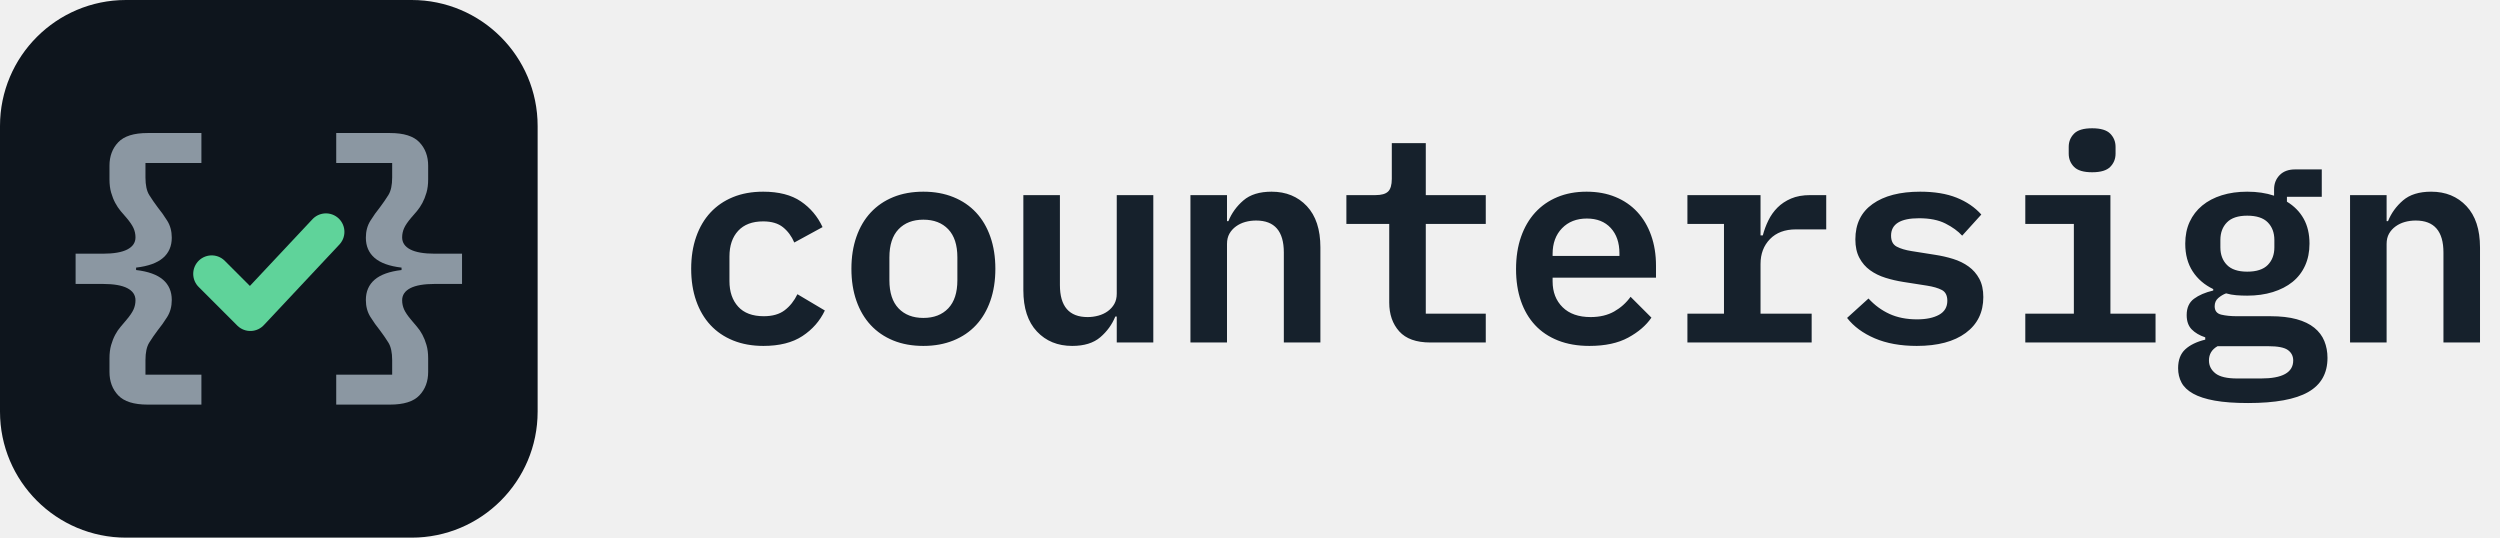
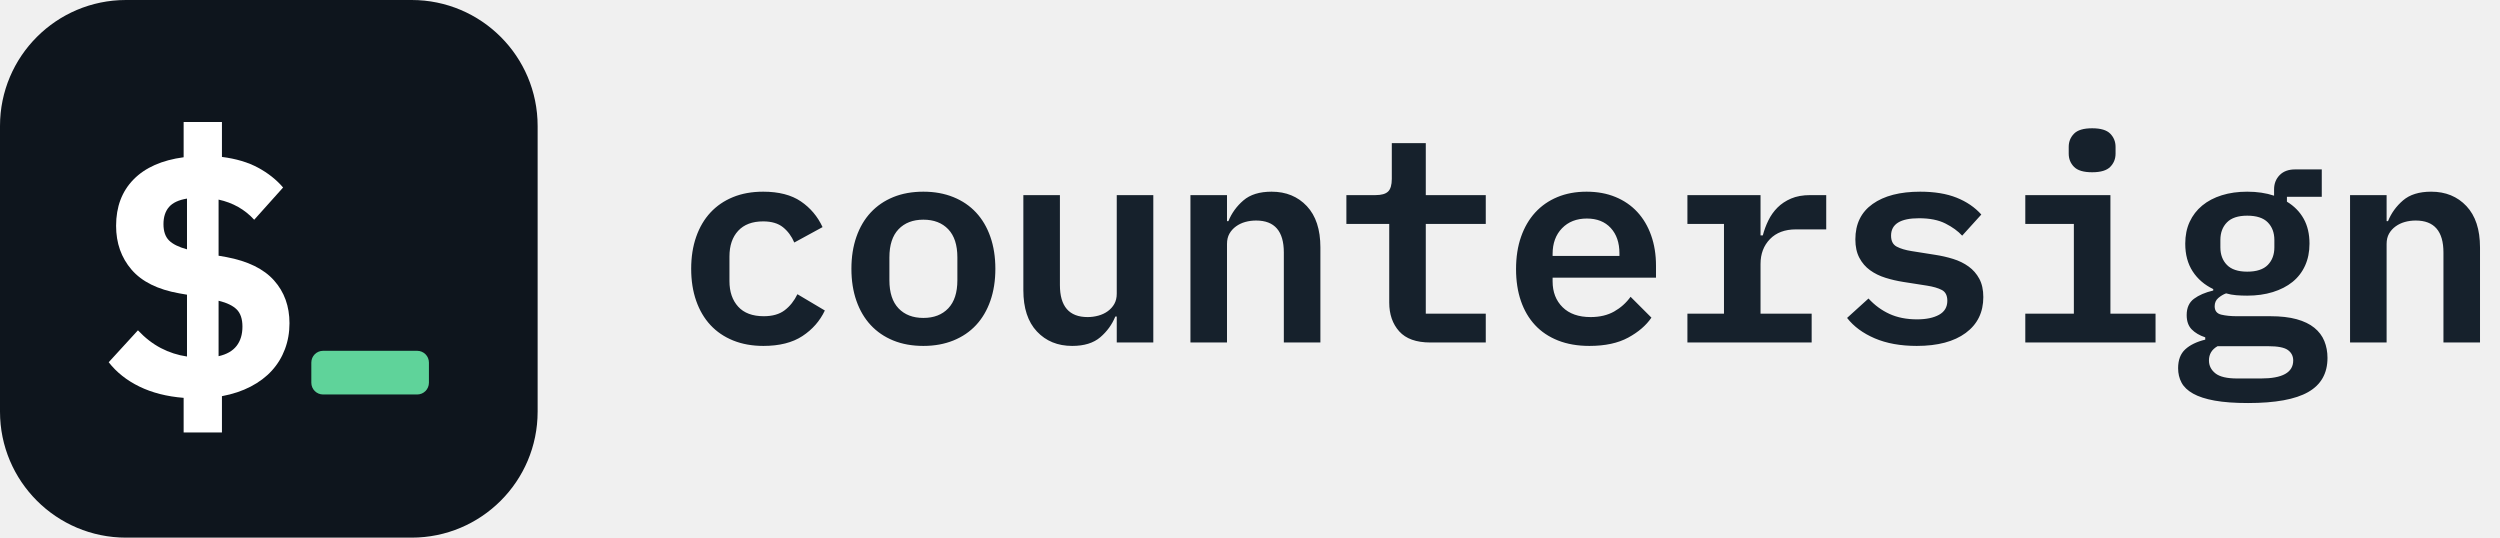
<svg xmlns="http://www.w3.org/2000/svg" viewBox="0 0 297.6 64" width="297.6" height="64" role="img" aria-label="Countersign">
  <rect x="0" y="0" width="64" height="64" rx="15" fill="#0e151d" />
-   <path d="M17.568 48.164Q15.12 48.164 14.076 47.066Q13.032 45.968 13.032 44.276V42.656Q13.032 41.756 13.23 41.072Q13.428 40.388 13.716 39.848Q14.004 39.308 14.364 38.894Q14.724 38.48 15.048 38.084Q15.66 37.364 15.894 36.842Q16.128 36.32 16.128 35.744Q16.128 34.808 15.156 34.304Q14.184 33.8 12.24 33.8H9.0V30.2H12.24Q14.184 30.2 15.156 29.696Q16.128 29.192 16.128 28.256Q16.128 27.68 15.894 27.158Q15.66 26.636 15.048 25.916Q14.724 25.556 14.364 25.124Q14.004 24.692 13.716 24.152Q13.428 23.612 13.23 22.928Q13.032 22.244 13.032 21.344V19.724Q13.032 18.032 14.076 16.934Q15.12 15.836 17.568 15.836H23.976V19.4H17.316V21.128Q17.316 22.496 17.766 23.216Q18.216 23.936 18.756 24.656Q19.368 25.412 19.908 26.276Q20.448 27.14 20.448 28.292Q20.448 29.804 19.404 30.704Q18.36 31.604 16.2 31.856V32.144Q18.36 32.396 19.404 33.296Q20.448 34.196 20.448 35.708Q20.448 36.86 19.908 37.724Q19.368 38.588 18.756 39.344Q18.216 40.064 17.766 40.784Q17.316 41.504 17.316 42.872V44.6H23.976V48.164Z" fill="#8b97a2" />
-   <path d="M46.432 15.836Q48.88 15.836 49.924 16.934Q50.968 18.032 50.968 19.724V21.344Q50.968 22.244 50.77 22.928Q50.572 23.612 50.284 24.152Q49.996 24.692 49.636 25.124Q49.276 25.556 48.952 25.916Q48.34 26.636 48.106 27.158Q47.872 27.68 47.872 28.256Q47.872 29.192 48.844 29.696Q49.816 30.2 51.76 30.2H55.0V33.8H51.76Q49.816 33.8 48.844 34.304Q47.872 34.808 47.872 35.744Q47.872 36.32 48.106 36.842Q48.34 37.364 48.952 38.084Q49.276 38.48 49.636 38.894Q49.996 39.308 50.284 39.848Q50.572 40.388 50.77 41.072Q50.968 41.756 50.968 42.656V44.276Q50.968 45.968 49.924 47.066Q48.88 48.164 46.432 48.164H40.024V44.6H46.684V42.872Q46.684 41.504 46.234 40.784Q45.784 40.064 45.244 39.344Q44.632 38.588 44.092 37.724Q43.552 36.86 43.552 35.708Q43.552 34.196 44.596 33.296Q45.64 32.396 47.8 32.144V31.856Q45.64 31.604 44.596 30.704Q43.552 29.804 43.552 28.292Q43.552 27.14 44.092 26.276Q44.632 25.412 45.244 24.656Q45.784 23.936 46.234 23.216Q46.684 22.496 46.684 21.128V19.4H40.024V15.836Z" fill="#8b97a2" />
-   <path d="M25.2 32.6L29.8 37.2L38.8 27.6" fill="none" stroke="#5fd39a" stroke-width="4.4" stroke-linecap="round" stroke-linejoin="round" />
+   <path d="M21.86 47.36Q18.86 47.12 16.6 46.02Q14.34 44.92 12.94 43.12L16.42 39.32Q17.7 40.68 19.16 41.44Q20.62 42.2 22.26 42.44V35.08L21.34 34.92Q17.5 34.24 15.66 32.1Q13.82 29.96 13.82 26.88Q13.82 23.48 15.9 21.36Q17.98 19.24 21.86 18.72V14.52H26.42V18.68Q28.94 19.0 30.72 19.96Q32.5 20.92 33.7 22.32L30.26 26.16Q28.58 24.32 26.02 23.76V30.44L26.94 30.6Q30.78 31.32 32.62 33.38Q34.46 35.44 34.46 38.48Q34.46 40.12 33.92 41.56Q33.38 43.0 32.36 44.12Q31.34 45.24 29.84 46.02Q28.34 46.8 26.42 47.16V51.48H21.86ZM19.46 26.68Q19.46 27.96 20.12 28.62Q20.78 29.28 22.26 29.68V23.64Q20.78 23.88 20.12 24.64Q19.46 25.4 19.46 26.68ZM28.86 38.88Q28.86 37.52 28.18 36.84Q27.5 36.16 26.02 35.8V42.4Q27.46 42.08 28.16 41.18Q28.86 40.28 28.86 38.88Z" fill="#ffffff" />
+   <rect x="37.06" y="41.76" width="14.0" height="5.2" rx="1.4" fill="#5fd39a" />
  <path d="M10.88 0.408Q8.874 0.408 7.276 -0.238Q5.678 -0.884 4.573 -2.074Q3.468 -3.264 2.873 -4.964Q2.278 -6.664 2.278 -8.772Q2.278 -10.88 2.873 -12.58Q3.468 -14.28 4.573 -15.47Q5.678 -16.66 7.259 -17.306Q8.84 -17.952 10.846 -17.952Q13.634 -17.952 15.334 -16.796Q17.034 -15.64 17.918 -13.736L14.552 -11.9Q14.076 -13.022 13.209 -13.719Q12.342 -14.416 10.846 -14.416Q8.908 -14.416 7.871 -13.294Q6.834 -12.172 6.834 -10.234V-7.31Q6.834 -5.406 7.871 -4.267Q8.908 -3.128 10.914 -3.128Q12.478 -3.128 13.413 -3.842Q14.348 -4.556 14.926 -5.746L18.19 -3.808Q17.306 -1.938 15.521 -0.765Q13.736 0.408 10.88 0.408ZM29.92 0.408Q27.914 0.408 26.333 -0.238Q24.752 -0.884 23.647 -2.074Q22.542 -3.264 21.947 -4.964Q21.352 -6.664 21.352 -8.772Q21.352 -10.88 21.947 -12.58Q22.542 -14.28 23.647 -15.47Q24.752 -16.66 26.333 -17.306Q27.914 -17.952 29.92 -17.952Q31.892 -17.952 33.49 -17.306Q35.088 -16.66 36.193 -15.47Q37.298 -14.28 37.893 -12.58Q38.488 -10.88 38.488 -8.772Q38.488 -6.664 37.893 -4.964Q37.298 -3.264 36.193 -2.074Q35.088 -0.884 33.49 -0.238Q31.892 0.408 29.92 0.408ZM29.92 -2.924Q31.79 -2.924 32.878 -4.063Q33.966 -5.202 33.966 -7.412V-10.132Q33.966 -12.342 32.878 -13.481Q31.79 -14.62 29.92 -14.62Q28.05 -14.62 26.962 -13.481Q25.874 -12.342 25.874 -10.132V-7.412Q25.874 -5.202 26.962 -4.063Q28.05 -2.924 29.92 -2.924ZM52.938 -3.094H52.768Q52.19 -1.666 50.983 -0.629Q49.776 0.408 47.634 0.408Q45.05 0.408 43.435 -1.309Q41.82 -3.026 41.82 -6.222V-17.544H46.172V-6.834Q46.172 -3.026 49.47 -3.026Q50.116 -3.026 50.745 -3.196Q51.374 -3.366 51.867 -3.723Q52.36 -4.08 52.649 -4.59Q52.938 -5.1 52.938 -5.814V-17.544H57.29V0.0H52.938ZM61.71 0.0V-17.544H66.062V-14.45H66.232Q66.81 -15.878 68.017 -16.915Q69.224 -17.952 71.366 -17.952Q73.95 -17.952 75.565 -16.235Q77.18 -14.518 77.18 -11.322V0.0H72.828V-10.71Q72.828 -14.518 69.53 -14.518Q68.85 -14.518 68.238 -14.348Q67.626 -14.178 67.133 -13.821Q66.64 -13.464 66.351 -12.954Q66.062 -12.444 66.062 -11.73V0.0ZM90.27 0.0Q87.754 0.0 86.564 -1.326Q85.374 -2.652 85.374 -4.76V-14.11H80.274V-17.544H83.742Q84.796 -17.544 85.238 -17.969Q85.68 -18.394 85.68 -19.482V-23.732H89.726V-17.544H96.866V-14.11H89.726V-3.434H96.866V0.0ZM109.208 0.408Q107.1 0.408 105.468 -0.238Q103.836 -0.884 102.731 -2.074Q101.626 -3.264 101.048 -4.947Q100.47 -6.63 100.47 -8.738Q100.47 -10.88 101.065 -12.58Q101.66 -14.28 102.748 -15.47Q103.836 -16.66 105.383 -17.306Q106.93 -17.952 108.868 -17.952Q110.772 -17.952 112.302 -17.323Q113.832 -16.694 114.903 -15.538Q115.974 -14.382 116.552 -12.75Q117.13 -11.118 117.13 -9.146V-7.718H104.822V-7.276Q104.822 -5.372 106.012 -4.199Q107.202 -3.026 109.344 -3.026Q110.976 -3.026 112.149 -3.689Q113.322 -4.352 114.104 -5.44L116.586 -2.958Q115.634 -1.564 113.815 -0.578Q111.996 0.408 109.208 0.408ZM108.902 -14.756Q107.066 -14.756 105.944 -13.6Q104.822 -12.444 104.822 -10.54V-10.302H112.778V-10.608Q112.778 -12.512 111.741 -13.634Q110.704 -14.756 108.902 -14.756ZM120.87 -3.434H125.222V-14.11H120.87V-17.544H129.574V-12.75H129.846Q130.084 -13.668 130.509 -14.535Q130.934 -15.402 131.597 -16.065Q132.26 -16.728 133.212 -17.136Q134.164 -17.544 135.49 -17.544H137.394V-13.464H133.79Q131.818 -13.464 130.696 -12.308Q129.574 -11.152 129.574 -9.35V-3.434H135.66V0.0H120.87ZM148.172 0.408Q145.282 0.408 143.174 -0.493Q141.066 -1.394 139.876 -2.924L142.426 -5.236Q143.514 -4.046 144.925 -3.4Q146.336 -2.754 148.206 -2.754Q149.838 -2.754 150.824 -3.298Q151.81 -3.842 151.81 -4.964Q151.81 -5.916 151.147 -6.256Q150.484 -6.596 149.396 -6.766L146.574 -7.208Q145.486 -7.378 144.449 -7.701Q143.412 -8.024 142.613 -8.602Q141.814 -9.18 141.338 -10.081Q140.862 -10.982 140.862 -12.274Q140.862 -15.028 142.919 -16.49Q144.976 -17.952 148.58 -17.952Q151.13 -17.952 152.915 -17.238Q154.7 -16.524 155.856 -15.232L153.578 -12.716Q152.83 -13.532 151.589 -14.161Q150.348 -14.79 148.444 -14.79Q145.112 -14.79 145.112 -12.716Q145.112 -11.764 145.792 -11.407Q146.472 -11.05 147.56 -10.88L150.348 -10.438Q151.47 -10.268 152.507 -9.945Q153.544 -9.622 154.343 -9.044Q155.142 -8.466 155.618 -7.582Q156.094 -6.698 156.094 -5.406Q156.094 -2.686 154.003 -1.139Q151.912 0.408 148.172 0.408ZM169.048 -20.264Q167.518 -20.264 166.889 -20.91Q166.26 -21.556 166.26 -22.474V-23.29Q166.26 -24.208 166.889 -24.854Q167.518 -25.5 169.048 -25.5Q170.578 -25.5 171.207 -24.854Q171.836 -24.208 171.836 -23.29V-22.474Q171.836 -21.556 171.207 -20.91Q170.578 -20.264 169.048 -20.264ZM161.092 -3.434H166.872V-14.11H161.092V-17.544H171.224V-3.434H176.596V0.0H161.092ZM197.064 1.836Q197.064 4.59 194.769 5.899Q192.474 7.208 187.612 7.208Q185.232 7.208 183.634 6.919Q182.036 6.63 181.067 6.086Q180.098 5.542 179.69 4.777Q179.282 4.012 179.282 3.06Q179.282 1.598 180.132 0.816Q180.982 0.034 182.512 -0.34V-0.612Q181.492 -0.952 180.897 -1.564Q180.302 -2.176 180.302 -3.264Q180.302 -4.556 181.169 -5.202Q182.036 -5.848 183.464 -6.188V-6.358Q181.9 -7.106 181.016 -8.466Q180.132 -9.826 180.132 -11.764Q180.132 -13.226 180.659 -14.365Q181.186 -15.504 182.155 -16.303Q183.124 -17.102 184.484 -17.527Q185.844 -17.952 187.51 -17.952Q189.278 -17.952 190.706 -17.476V-18.224Q190.706 -19.244 191.369 -19.924Q192.032 -20.604 193.222 -20.604H196.384V-17.34H192.236V-16.762Q193.528 -15.98 194.225 -14.739Q194.922 -13.498 194.922 -11.764Q194.922 -10.302 194.395 -9.146Q193.868 -7.99 192.899 -7.208Q191.93 -6.426 190.553 -6.001Q189.176 -5.576 187.51 -5.576Q186.83 -5.576 186.201 -5.627Q185.572 -5.678 184.994 -5.848Q184.518 -5.678 184.076 -5.304Q183.634 -4.93 183.634 -4.318Q183.634 -3.502 184.416 -3.315Q185.198 -3.128 186.286 -3.128H190.264Q192.1 -3.128 193.392 -2.771Q194.684 -2.414 195.5 -1.751Q196.316 -1.088 196.69 -0.17Q197.064 0.748 197.064 1.836ZM192.984 2.142Q192.984 1.36 192.355 0.901Q191.726 0.442 190.026 0.442H183.974Q182.954 1.02 182.954 2.142Q182.954 3.06 183.719 3.672Q184.484 4.284 186.32 4.284H189.142Q192.984 4.284 192.984 2.142ZM187.51 -8.432Q189.176 -8.432 189.958 -9.231Q190.74 -10.03 190.74 -11.322V-12.206Q190.74 -13.498 189.958 -14.297Q189.176 -15.096 187.51 -15.096Q185.878 -15.096 185.096 -14.297Q184.314 -13.498 184.314 -12.206V-11.322Q184.314 -10.03 185.096 -9.231Q185.878 -8.432 187.51 -8.432ZM199.75 0.0V-17.544H204.102V-14.45H204.272Q204.85 -15.878 206.057 -16.915Q207.264 -17.952 209.406 -17.952Q211.99 -17.952 213.605 -16.235Q215.22 -14.518 215.22 -11.322V0.0H210.868V-10.71Q210.868 -14.518 207.57 -14.518Q206.89 -14.518 206.278 -14.348Q205.666 -14.178 205.173 -13.821Q204.68 -13.464 204.391 -12.954Q204.102 -12.444 204.102 -11.73V0.0Z" transform="translate(80 40.77)" fill="#16212c" />
</svg>
